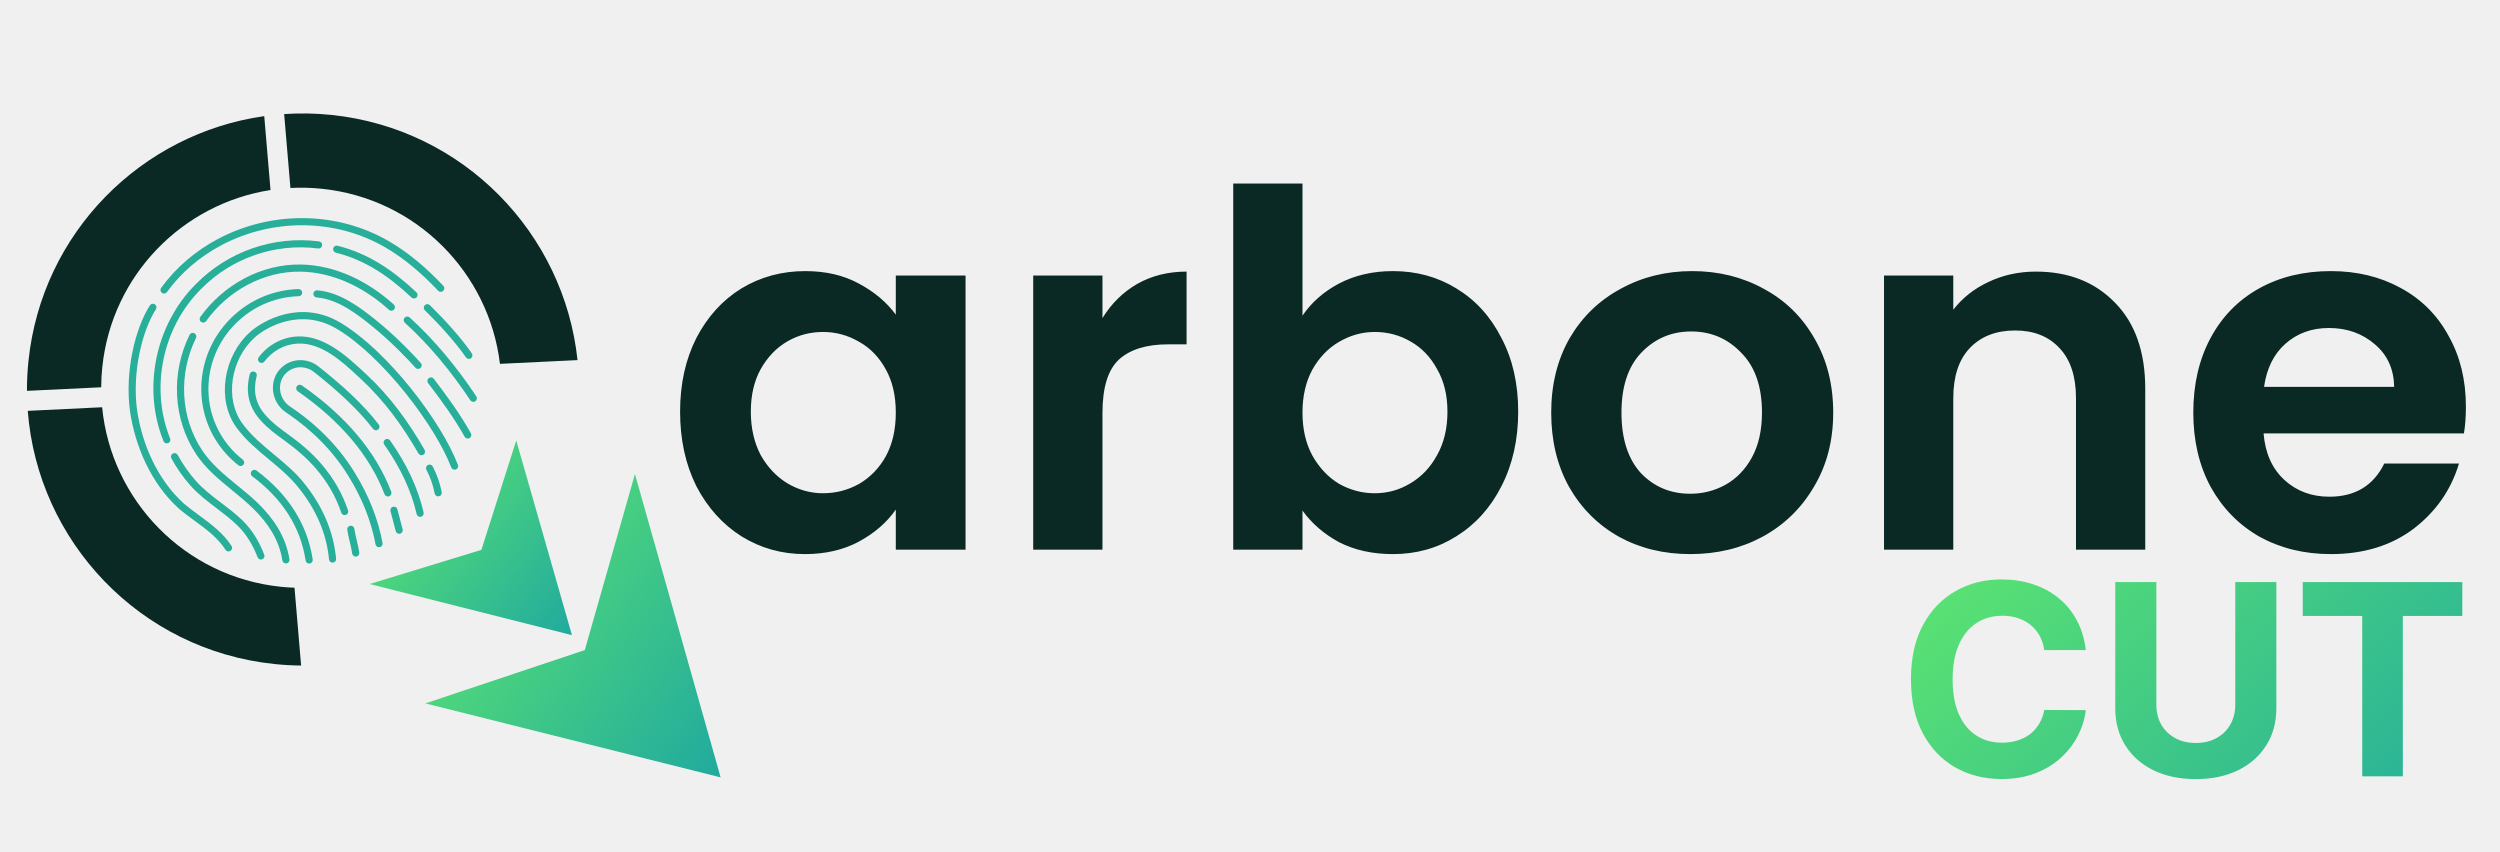
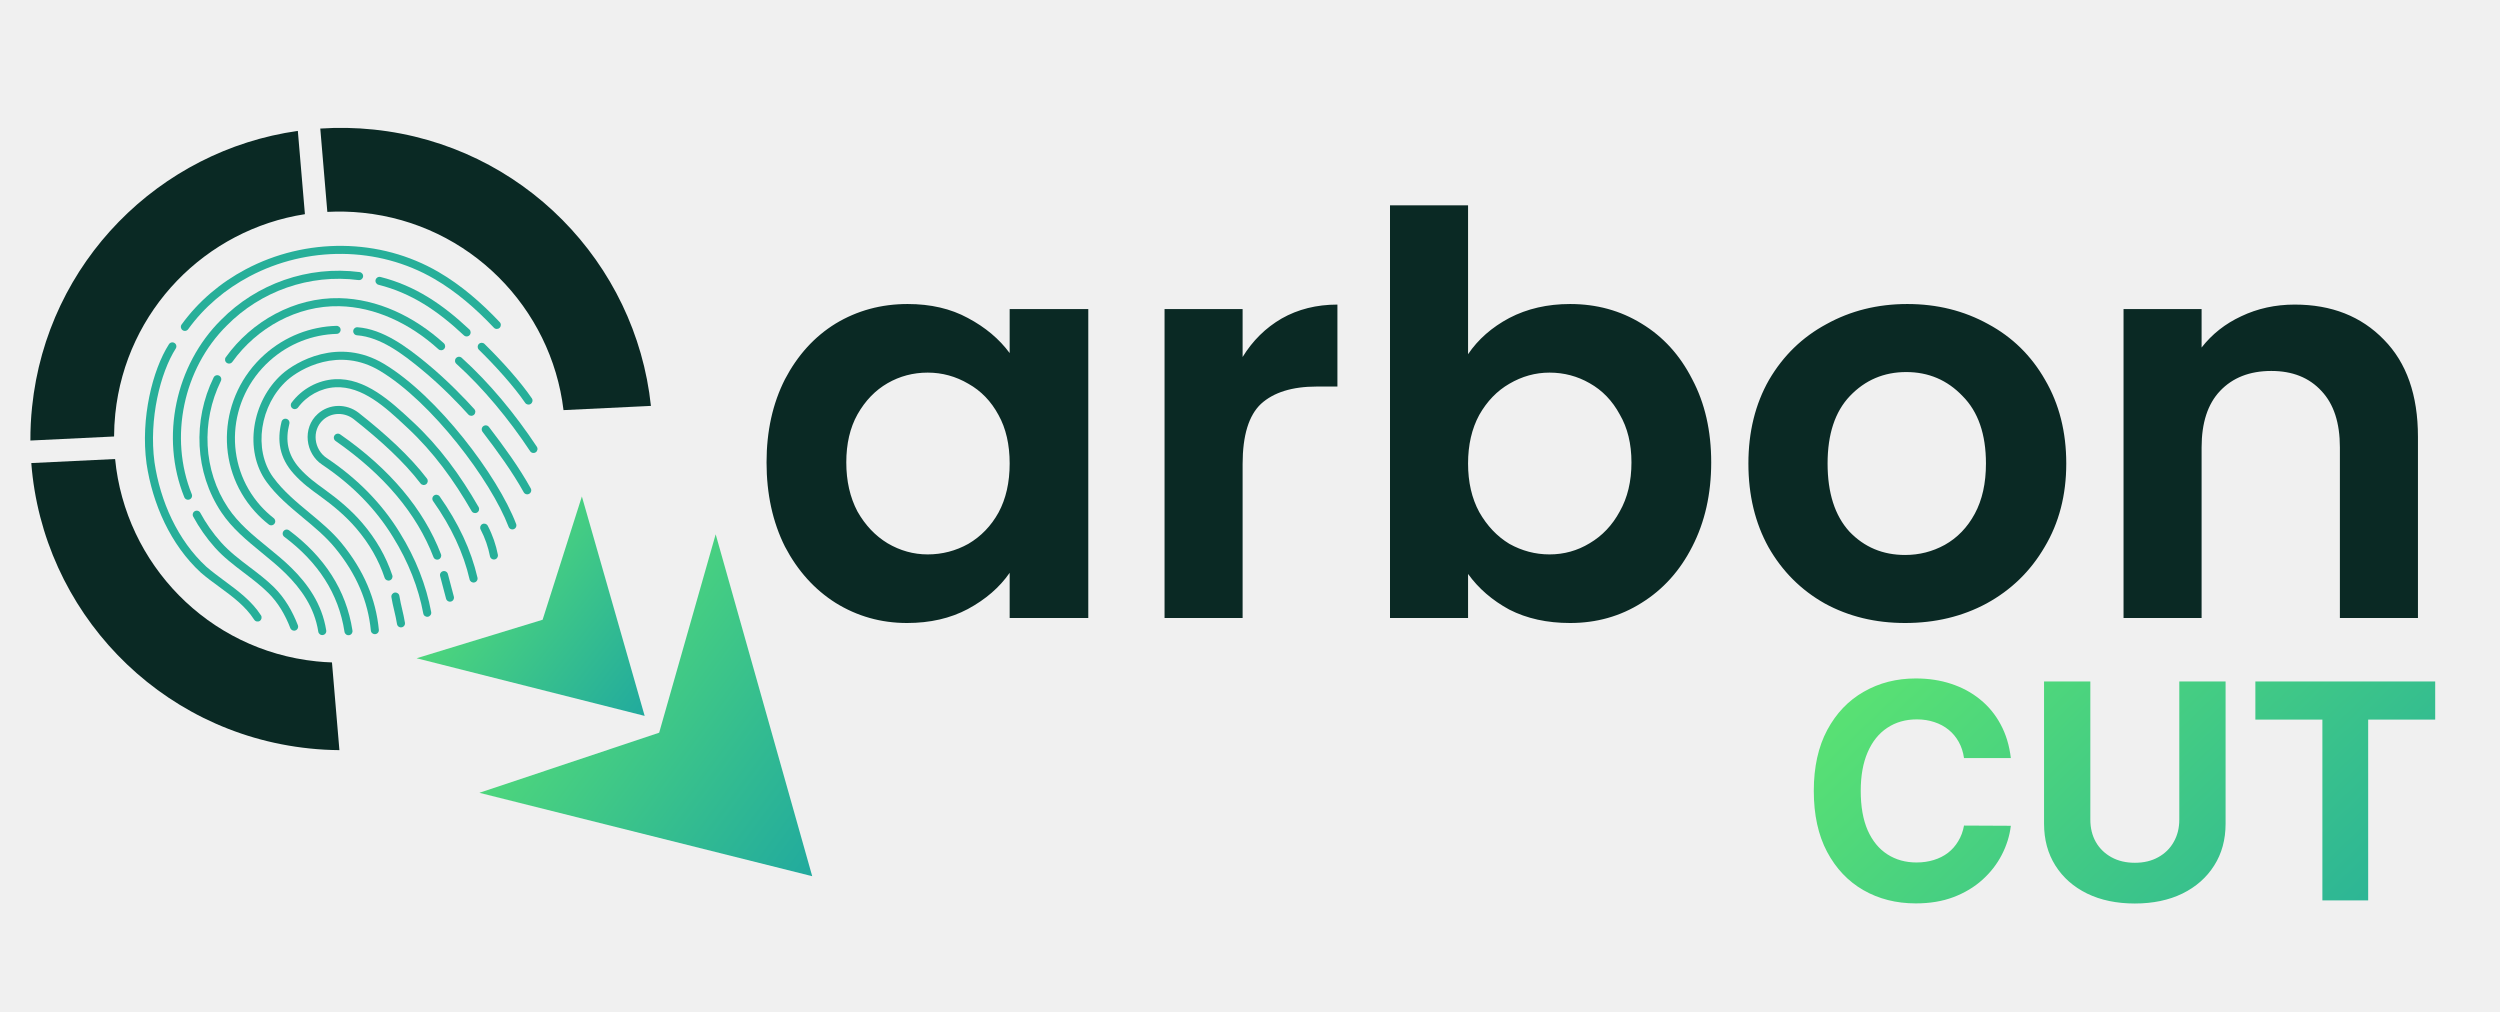
- <svg xmlns="http://www.w3.org/2000/svg" width="141" height="48" viewBox="0 0 141 48" fill="none">
-   <path d="M38.357 23.215C38.357 21.652 38.664 20.267 39.278 19.057C39.91 17.848 40.757 16.918 41.817 16.267C42.896 15.616 44.096 15.29 45.416 15.29C46.57 15.29 47.574 15.523 48.43 15.988C49.304 16.453 50.002 17.039 50.523 17.746V15.541H54.457V31H50.523V28.74C50.021 29.465 49.323 30.07 48.43 30.553C47.556 31.019 46.542 31.251 45.389 31.251C44.087 31.251 42.896 30.916 41.817 30.247C40.757 29.577 39.91 28.637 39.278 27.428C38.664 26.201 38.357 24.796 38.357 23.215ZM50.523 23.271C50.523 22.322 50.337 21.513 49.965 20.843C49.593 20.155 49.09 19.634 48.458 19.28C47.825 18.909 47.147 18.723 46.421 18.723C45.696 18.723 45.026 18.899 44.412 19.253C43.798 19.606 43.296 20.127 42.905 20.815C42.533 21.485 42.347 22.285 42.347 23.215C42.347 24.145 42.533 24.964 42.905 25.67C43.296 26.359 43.798 26.889 44.412 27.261C45.044 27.633 45.714 27.819 46.421 27.819C47.147 27.819 47.825 27.642 48.458 27.289C49.09 26.917 49.593 26.396 49.965 25.726C50.337 25.038 50.523 24.22 50.523 23.271ZM62.179 17.941C62.681 17.123 63.333 16.481 64.132 16.016C64.951 15.551 65.881 15.318 66.923 15.318V19.42H65.89C64.662 19.42 63.732 19.708 63.1 20.285C62.486 20.862 62.179 21.866 62.179 23.299V31H58.273V15.541H62.179V17.941ZM73.46 17.802C73.963 17.058 74.651 16.453 75.525 15.988C76.418 15.523 77.432 15.29 78.567 15.29C79.888 15.29 81.078 15.616 82.138 16.267C83.217 16.918 84.064 17.848 84.678 19.057C85.31 20.248 85.626 21.634 85.626 23.215C85.626 24.796 85.31 26.201 84.678 27.428C84.064 28.637 83.217 29.577 82.138 30.247C81.078 30.916 79.888 31.251 78.567 31.251C77.413 31.251 76.4 31.028 75.525 30.581C74.67 30.116 73.981 29.521 73.46 28.796V31H69.554V10.351H73.46V17.802ZM81.636 23.215C81.636 22.285 81.441 21.485 81.05 20.815C80.678 20.127 80.176 19.606 79.543 19.253C78.93 18.899 78.26 18.723 77.534 18.723C76.827 18.723 76.158 18.909 75.525 19.28C74.911 19.634 74.409 20.155 74.019 20.843C73.646 21.531 73.46 22.341 73.46 23.271C73.46 24.201 73.646 25.01 74.019 25.698C74.409 26.387 74.911 26.917 75.525 27.289C76.158 27.642 76.827 27.819 77.534 27.819C78.26 27.819 78.93 27.633 79.543 27.261C80.176 26.889 80.678 26.359 81.05 25.67C81.441 24.982 81.636 24.164 81.636 23.215ZM95.329 31.251C93.841 31.251 92.502 30.926 91.311 30.274C90.121 29.605 89.181 28.665 88.493 27.456C87.823 26.247 87.488 24.852 87.488 23.271C87.488 21.689 87.833 20.294 88.521 19.085C89.228 17.876 90.186 16.946 91.395 16.295C92.604 15.625 93.953 15.29 95.441 15.29C96.929 15.29 98.278 15.625 99.487 16.295C100.696 16.946 101.645 17.876 102.333 19.085C103.04 20.294 103.393 21.689 103.393 23.271C103.393 24.852 103.031 26.247 102.305 27.456C101.598 28.665 100.631 29.605 99.403 30.274C98.194 30.926 96.836 31.251 95.329 31.251ZM95.329 27.847C96.036 27.847 96.697 27.68 97.311 27.345C97.943 26.991 98.445 26.47 98.817 25.782C99.189 25.094 99.375 24.257 99.375 23.271C99.375 21.801 98.985 20.676 98.203 19.894C97.441 19.095 96.501 18.695 95.385 18.695C94.269 18.695 93.33 19.095 92.567 19.894C91.823 20.676 91.451 21.801 91.451 23.271C91.451 24.74 91.814 25.875 92.539 26.675C93.283 27.456 94.213 27.847 95.329 27.847ZM114.825 15.318C116.667 15.318 118.155 15.904 119.29 17.076C120.425 18.23 120.992 19.848 120.992 21.931V31H117.086V22.462C117.086 21.234 116.779 20.294 116.165 19.643C115.551 18.974 114.714 18.639 113.653 18.639C112.574 18.639 111.719 18.974 111.086 19.643C110.472 20.294 110.165 21.234 110.165 22.462V31H106.259V15.541H110.165V17.467C110.686 16.797 111.347 16.276 112.147 15.904C112.965 15.514 113.858 15.318 114.825 15.318ZM139.077 22.936C139.077 23.494 139.04 23.996 138.966 24.443H127.665C127.758 25.559 128.148 26.433 128.837 27.066C129.525 27.698 130.371 28.014 131.376 28.014C132.827 28.014 133.859 27.391 134.473 26.145H138.686C138.24 27.633 137.384 28.861 136.119 29.828C134.854 30.777 133.301 31.251 131.459 31.251C129.971 31.251 128.632 30.926 127.441 30.274C126.269 29.605 125.349 28.665 124.679 27.456C124.028 26.247 123.702 24.852 123.702 23.271C123.702 21.671 124.028 20.267 124.679 19.057C125.33 17.848 126.242 16.918 127.413 16.267C128.585 15.616 129.934 15.29 131.459 15.29C132.929 15.29 134.241 15.607 135.394 16.239C136.566 16.872 137.468 17.774 138.101 18.946C138.752 20.099 139.077 21.429 139.077 22.936ZM135.031 21.82C135.013 20.815 134.65 20.015 133.943 19.42C133.236 18.806 132.371 18.499 131.348 18.499C130.381 18.499 129.562 18.797 128.892 19.392C128.241 19.969 127.841 20.778 127.693 21.82H135.031Z" fill="#0A2924" />
-   <path d="M117.64 36.665H115.296C115.254 36.362 115.166 36.093 115.034 35.857C114.902 35.618 114.733 35.415 114.526 35.247C114.319 35.08 114.08 34.951 113.809 34.862C113.542 34.773 113.251 34.728 112.937 34.728C112.37 34.728 111.876 34.869 111.455 35.151C111.034 35.429 110.708 35.836 110.476 36.371C110.244 36.902 110.128 37.548 110.128 38.308C110.128 39.089 110.244 39.745 110.476 40.276C110.711 40.808 111.039 41.209 111.46 41.48C111.881 41.752 112.368 41.887 112.921 41.887C113.231 41.887 113.518 41.846 113.782 41.764C114.05 41.682 114.287 41.562 114.494 41.406C114.701 41.245 114.872 41.051 115.008 40.822C115.147 40.594 115.243 40.334 115.296 40.041L117.64 40.052C117.579 40.555 117.428 41.04 117.185 41.507C116.946 41.971 116.623 42.386 116.217 42.754C115.814 43.118 115.332 43.407 114.772 43.62C114.216 43.831 113.586 43.936 112.883 43.936C111.906 43.936 111.032 43.715 110.262 43.273C109.495 42.83 108.889 42.19 108.443 41.352C108 40.514 107.779 39.499 107.779 38.308C107.779 37.113 108.004 36.096 108.453 35.258C108.903 34.42 109.513 33.781 110.283 33.343C111.054 32.9 111.92 32.679 112.883 32.679C113.518 32.679 114.107 32.768 114.649 32.947C115.195 33.125 115.678 33.385 116.099 33.728C116.52 34.067 116.862 34.482 117.126 34.974C117.394 35.467 117.565 36.03 117.64 36.665ZM126.069 32.829H128.386V39.945C128.386 40.744 128.195 41.443 127.814 42.042C127.436 42.641 126.906 43.109 126.225 43.444C125.543 43.776 124.75 43.941 123.844 43.941C122.934 43.941 122.139 43.776 121.457 43.444C120.776 43.109 120.246 42.641 119.868 42.042C119.49 41.443 119.301 40.744 119.301 39.945V32.829H121.618V39.747C121.618 40.164 121.709 40.535 121.891 40.86C122.076 41.184 122.337 41.439 122.672 41.625C123.007 41.81 123.398 41.903 123.844 41.903C124.293 41.903 124.684 41.81 125.015 41.625C125.351 41.439 125.609 41.184 125.791 40.86C125.977 40.535 126.069 40.164 126.069 39.747V32.829ZM129.875 34.739V32.829H138.874V34.739H135.519V43.786H133.23V34.739H129.875Z" fill="url(#paint0_linear_153_900)" />
-   <path d="M18.695 6.482C17.793 6.389 16.901 6.374 16.026 6.434L16.38 10.602C16.962 10.571 17.555 10.585 18.155 10.647C23.5 11.201 27.585 15.401 28.197 20.521L32.572 20.31C31.814 13.153 26.14 7.254 18.695 6.482ZM15.257 10.718L14.903 6.55C7.986 7.526 2.357 13.102 1.605 20.363C1.546 20.928 1.519 21.489 1.521 22.044L5.708 21.842C5.709 21.466 5.729 21.088 5.769 20.707C6.309 15.497 10.313 11.484 15.257 10.718ZM15.829 33.093C10.397 32.531 6.266 28.202 5.76 22.969L1.566 23.172C2.128 30.532 7.883 36.665 15.485 37.452C15.988 37.505 16.488 37.532 16.983 37.536L16.61 33.147C16.351 33.139 16.091 33.12 15.829 33.093Z" fill="#0A2924" />
-   <path d="M29.116 24.842L32.258 35.823L20.845 32.939L27.151 31.011L29.116 24.842Z" fill="url(#paint1_linear_153_900)" />
-   <path d="M35.811 26.735L40.643 43.844L23.988 39.671L32.983 36.663L35.811 26.735Z" fill="url(#paint2_linear_153_900)" />
-   <mask id="mask0_153_900" style="mask-type:alpha" maskUnits="userSpaceOnUse" x="5" y="8" width="26" height="26">
-     <circle cx="17.887" cy="21.206" r="12.413" transform="rotate(5.91651 17.8875 21.2056)" fill="white" />
+ <svg xmlns="http://www.w3.org/2000/svg" width="89" height="36" viewBox="0 0 89 36" fill="none">
+   <path d="M27.289 16.461C27.289 15.35 27.507 14.364 27.944 13.503C28.394 12.643 28.996 11.981 29.75 11.518C30.518 11.055 31.372 10.823 32.311 10.823C33.132 10.823 33.847 10.989 34.455 11.32C35.078 11.651 35.574 12.067 35.944 12.57V11.002H38.743V22H35.944V20.392C35.587 20.908 35.091 21.338 34.455 21.682C33.833 22.013 33.112 22.179 32.292 22.179C31.365 22.179 30.518 21.94 29.75 21.464C28.996 20.988 28.394 20.319 27.944 19.459C27.507 18.585 27.289 17.586 27.289 16.461ZM35.944 16.501C35.944 15.826 35.812 15.25 35.547 14.774C35.283 14.284 34.925 13.914 34.475 13.662C34.025 13.398 33.542 13.265 33.026 13.265C32.51 13.265 32.033 13.391 31.597 13.642C31.16 13.894 30.803 14.264 30.525 14.754C30.26 15.23 30.128 15.8 30.128 16.461C30.128 17.123 30.26 17.705 30.525 18.208C30.803 18.698 31.16 19.075 31.597 19.34C32.047 19.605 32.523 19.737 33.026 19.737C33.542 19.737 34.025 19.611 34.475 19.36C34.925 19.095 35.283 18.724 35.547 18.248C35.812 17.758 35.944 17.176 35.944 16.501ZM44.237 12.709C44.594 12.127 45.058 11.67 45.627 11.339C46.209 11.009 46.871 10.843 47.612 10.843V13.761H46.877C46.004 13.761 45.342 13.967 44.892 14.377C44.456 14.787 44.237 15.502 44.237 16.521V22H41.458V11.002H44.237V12.709ZM52.263 12.61C52.62 12.081 53.11 11.651 53.732 11.32C54.367 10.989 55.089 10.823 55.896 10.823C56.836 10.823 57.683 11.055 58.437 11.518C59.205 11.981 59.807 12.643 60.244 13.503C60.694 14.35 60.919 15.336 60.919 16.461C60.919 17.586 60.694 18.585 60.244 19.459C59.807 20.319 59.205 20.988 58.437 21.464C57.683 21.94 56.836 22.179 55.896 22.179C55.075 22.179 54.354 22.02 53.732 21.702C53.123 21.371 52.634 20.948 52.263 20.432V22H49.484V7.31H52.263V12.61ZM58.08 16.461C58.08 15.8 57.941 15.23 57.663 14.754C57.398 14.264 57.041 13.894 56.591 13.642C56.154 13.391 55.678 13.265 55.162 13.265C54.659 13.265 54.182 13.398 53.732 13.662C53.295 13.914 52.938 14.284 52.66 14.774C52.395 15.264 52.263 15.839 52.263 16.501C52.263 17.163 52.395 17.738 52.66 18.228C52.938 18.718 53.295 19.095 53.732 19.36C54.182 19.611 54.659 19.737 55.162 19.737C55.678 19.737 56.154 19.605 56.591 19.34C57.041 19.075 57.398 18.698 57.663 18.208C57.941 17.719 58.08 17.136 58.08 16.461ZM67.822 22.179C66.763 22.179 65.81 21.947 64.963 21.484C64.116 21.007 63.448 20.339 62.958 19.479C62.482 18.619 62.243 17.626 62.243 16.501C62.243 15.376 62.488 14.383 62.978 13.523C63.481 12.663 64.162 12.001 65.023 11.538C65.883 11.062 66.842 10.823 67.901 10.823C68.96 10.823 69.919 11.062 70.78 11.538C71.64 12.001 72.315 12.663 72.805 13.523C73.308 14.383 73.559 15.376 73.559 16.501C73.559 17.626 73.301 18.619 72.785 19.479C72.282 20.339 71.594 21.007 70.72 21.484C69.86 21.947 68.894 22.179 67.822 22.179ZM67.822 19.757C68.325 19.757 68.794 19.638 69.231 19.399C69.681 19.148 70.039 18.777 70.303 18.288C70.568 17.798 70.7 17.203 70.7 16.501C70.7 15.456 70.422 14.655 69.867 14.099C69.324 13.53 68.656 13.245 67.862 13.245C67.067 13.245 66.399 13.53 65.856 14.099C65.327 14.655 65.062 15.456 65.062 16.501C65.062 17.547 65.32 18.354 65.837 18.923C66.366 19.479 67.028 19.757 67.822 19.757ZM81.692 10.843C83.002 10.843 84.061 11.26 84.868 12.094C85.676 12.915 86.079 14.066 86.079 15.548V22H83.3V15.925C83.3 15.052 83.082 14.383 82.645 13.92C82.208 13.444 81.613 13.206 80.858 13.206C80.091 13.206 79.482 13.444 79.032 13.92C78.595 14.383 78.377 15.052 78.377 15.925V22H75.598V11.002H78.377V12.372C78.748 11.895 79.217 11.525 79.786 11.26C80.369 10.982 81.004 10.843 81.692 10.843Z" fill="#0A2924" />
+   <path d="M71.586 26.988H69.919C69.888 26.773 69.826 26.581 69.732 26.414C69.638 26.244 69.518 26.099 69.371 25.98C69.224 25.86 69.054 25.769 68.861 25.706C68.67 25.642 68.464 25.61 68.24 25.61C67.837 25.61 67.485 25.711 67.186 25.911C66.886 26.109 66.654 26.398 66.489 26.779C66.324 27.157 66.242 27.617 66.242 28.157C66.242 28.713 66.324 29.18 66.489 29.558C66.657 29.936 66.89 30.221 67.19 30.414C67.489 30.607 67.835 30.704 68.229 30.704C68.45 30.704 68.654 30.674 68.842 30.616C69.032 30.558 69.201 30.473 69.348 30.361C69.495 30.247 69.617 30.108 69.713 29.946C69.812 29.784 69.881 29.599 69.919 29.39L71.586 29.398C71.543 29.756 71.435 30.101 71.263 30.433C71.093 30.763 70.863 31.059 70.574 31.32C70.287 31.579 69.944 31.785 69.546 31.937C69.15 32.087 68.702 32.161 68.202 32.161C67.507 32.161 66.885 32.004 66.337 31.689C65.791 31.375 65.36 30.919 65.043 30.323C64.728 29.727 64.571 29.005 64.571 28.157C64.571 27.307 64.731 26.584 65.05 25.987C65.37 25.391 65.804 24.937 66.352 24.625C66.9 24.31 67.517 24.153 68.202 24.153C68.654 24.153 69.073 24.216 69.458 24.343C69.847 24.47 70.191 24.655 70.49 24.899C70.789 25.14 71.033 25.435 71.221 25.786C71.411 26.136 71.533 26.537 71.586 26.988ZM77.583 24.259H79.231V29.322C79.231 29.89 79.096 30.388 78.824 30.814C78.555 31.24 78.178 31.573 77.694 31.811C77.209 32.047 76.644 32.165 76 32.165C75.353 32.165 74.787 32.047 74.302 31.811C73.817 31.573 73.441 31.24 73.172 30.814C72.903 30.388 72.768 29.89 72.768 29.322V24.259H74.416V29.181C74.416 29.478 74.481 29.742 74.61 29.973C74.742 30.204 74.928 30.385 75.166 30.517C75.405 30.649 75.683 30.715 76 30.715C76.32 30.715 76.597 30.649 76.833 30.517C77.072 30.385 77.256 30.204 77.385 29.973C77.517 29.742 77.583 29.478 77.583 29.181V24.259ZM80.291 25.618V24.259H86.693V25.618H84.307V32.055H82.677V25.618H80.291Z" fill="url(#paint0_linear_310_484)" />
+   <path d="M13.3 4.612C12.659 4.545 12.024 4.535 11.402 4.577L11.653 7.543C12.068 7.521 12.49 7.531 12.916 7.575C16.719 7.969 19.626 10.957 20.061 14.6L23.173 14.45C22.634 9.358 18.597 5.161 13.3 4.612ZM10.855 7.625L10.603 4.66C5.682 5.354 1.677 9.321 1.142 14.487C1.1 14.889 1.08 15.288 1.082 15.683L4.061 15.539C4.062 15.272 4.076 15.003 4.104 14.732C4.488 11.025 7.337 8.17 10.855 7.625ZM11.261 23.544C7.397 23.144 4.458 20.064 4.098 16.341L1.114 16.485C1.514 21.722 5.609 26.085 11.017 26.645C11.374 26.683 11.73 26.702 12.083 26.705L11.818 23.582C11.633 23.576 11.448 23.564 11.261 23.544Z" fill="#0A2924" />
+   <path d="M20.715 17.674L22.95 25.486L14.83 23.434L19.317 22.063L20.715 17.674Z" fill="url(#paint1_linear_310_484)" />
+   <path d="M25.478 19.021L28.915 31.193L17.066 28.224L23.466 26.084L25.478 19.021Z" fill="url(#paint2_linear_310_484)" />
+   <mask id="mask0_310_484" style="mask-type:alpha" maskUnits="userSpaceOnUse" x="3" y="6" width="19" height="18">
+     <circle cx="12.726" cy="15.087" r="8.831" transform="rotate(5.91651 12.726 15.0869)" fill="white" />
  </mask>
-   <g mask="url(#mask0_153_900)">
-     <path d="M12.29 13.478C11.039 14.142 9.931 15.072 9.087 16.239C9.022 16.329 9.043 16.455 9.133 16.52C9.223 16.585 9.349 16.565 9.414 16.475C10.222 15.358 11.286 14.465 12.489 13.828C15.367 12.306 18.909 12.314 21.727 13.951C22.817 14.584 23.794 15.424 24.713 16.398C24.789 16.478 24.917 16.482 24.998 16.406C25.079 16.329 25.082 16.202 25.006 16.121C24.074 15.134 23.074 14.271 21.951 13.615C19.007 11.895 15.3 11.881 12.29 13.478Z" fill="#27AF99" />
-     <path d="M8.794 17.441C8.853 17.348 8.826 17.223 8.732 17.163C8.639 17.103 8.514 17.13 8.454 17.224C7.631 18.51 7.029 20.937 7.331 23.186C7.331 23.187 7.331 23.188 7.331 23.189C7.628 25.199 8.526 27.252 10.053 28.656C10.055 28.657 10.056 28.659 10.057 28.66C10.345 28.909 10.655 29.136 10.966 29.363C11.62 29.842 12.276 30.321 12.72 31.009C12.78 31.103 12.905 31.13 12.998 31.07C13.092 31.009 13.119 30.885 13.058 30.791C12.595 30.072 11.918 29.572 11.242 29.073C10.929 28.842 10.616 28.61 10.324 28.358C8.882 27.03 8.016 25.072 7.73 23.132C7.441 20.968 8.027 18.639 8.794 17.441Z" fill="#27AF99" />
-     <path d="M11.06 16.009C12.838 14.203 15.409 13.28 17.994 13.615C18.104 13.629 18.182 13.73 18.168 13.841C18.154 13.951 18.052 14.029 17.942 14.014C15.484 13.696 13.037 14.574 11.347 16.292C11.346 16.293 11.345 16.293 11.345 16.294C9.181 18.438 8.442 21.878 9.596 24.729C9.638 24.832 9.588 24.95 9.485 24.992C9.382 25.033 9.264 24.984 9.222 24.881C8.006 21.876 8.783 18.265 11.06 16.009Z" fill="#27AF99" />
-     <path d="M19.039 13.859C18.931 13.832 18.822 13.897 18.794 14.005C18.767 14.113 18.832 14.222 18.94 14.25C20.578 14.663 21.887 15.537 23.212 16.78C23.293 16.857 23.421 16.852 23.497 16.771C23.573 16.69 23.569 16.563 23.488 16.486C22.134 15.216 20.766 14.295 19.039 13.859Z" fill="#27AF99" />
-     <path d="M23.959 17.213C24.037 17.133 24.165 17.132 24.244 17.21C25.113 18.063 26.032 19.084 26.611 19.93C26.674 20.021 26.651 20.147 26.559 20.21C26.467 20.273 26.342 20.249 26.279 20.157C25.721 19.343 24.822 18.342 23.962 17.498C23.883 17.42 23.881 17.292 23.959 17.213Z" fill="#27AF99" />
-     <path d="M10.022 25.658C9.969 25.561 9.847 25.524 9.749 25.577C9.651 25.63 9.615 25.752 9.667 25.85C9.967 26.404 10.331 26.923 10.749 27.394C11.181 27.878 11.694 28.269 12.208 28.659C12.628 28.979 13.049 29.298 13.425 29.669C13.918 30.157 14.274 30.771 14.528 31.43C14.568 31.534 14.685 31.586 14.788 31.546C14.892 31.506 14.944 31.389 14.904 31.285C14.635 30.588 14.252 29.921 13.708 29.383C13.335 29.014 12.916 28.697 12.498 28.38C11.988 27.993 11.478 27.606 11.05 27.126C10.652 26.679 10.307 26.185 10.022 25.658Z" fill="#27AF99" />
-     <path d="M10.96 18.795C11.06 18.844 11.101 18.965 11.052 19.065C10.06 21.085 10.159 23.541 11.413 25.415C11.937 26.197 12.662 26.788 13.387 27.378C13.795 27.71 14.203 28.043 14.575 28.409C15.382 29.204 16.116 30.214 16.325 31.546C16.342 31.656 16.267 31.759 16.157 31.776C16.047 31.793 15.944 31.718 15.926 31.608C15.737 30.395 15.067 29.459 14.292 28.696C13.915 28.324 13.503 27.987 13.091 27.65C12.353 27.046 11.616 26.442 11.078 25.639C9.739 23.638 9.639 21.028 10.69 18.887C10.739 18.787 10.86 18.746 10.96 18.795Z" fill="#27AF99" />
-     <path d="M16.986 14.919C14.729 14.873 12.593 16.07 11.297 17.875C11.233 17.965 11.253 18.091 11.344 18.156C11.434 18.221 11.56 18.2 11.625 18.11C12.852 16.4 14.868 15.279 16.978 15.322C18.757 15.359 20.501 16.171 21.938 17.474C22.021 17.549 22.148 17.543 22.223 17.46C22.298 17.378 22.291 17.251 22.209 17.176C20.716 15.822 18.883 14.958 16.986 14.919Z" fill="#27AF99" />
-     <path d="M22.819 17.918C22.894 17.835 23.021 17.829 23.104 17.904C24.491 19.161 25.775 20.712 26.862 22.353C26.923 22.446 26.898 22.571 26.805 22.632C26.712 22.694 26.587 22.668 26.526 22.576C25.454 20.958 24.192 19.433 22.833 18.202C22.751 18.127 22.744 18 22.819 17.918Z" fill="#27AF99" />
-     <path d="M13.226 17.753C10.931 19.817 10.712 23.326 12.748 25.59C12.965 25.832 13.2 26.05 13.448 26.243C13.536 26.312 13.662 26.296 13.731 26.209C13.799 26.121 13.783 25.994 13.696 25.926C13.466 25.747 13.249 25.545 13.047 25.321C11.164 23.226 11.361 19.972 13.496 18.053C14.461 17.185 15.655 16.741 16.848 16.707C16.959 16.704 17.047 16.611 17.044 16.5C17.04 16.389 16.948 16.301 16.836 16.304C15.551 16.34 14.264 16.82 13.226 17.753Z" fill="#27AF99" />
-     <path d="M17.674 16.561C17.683 16.45 17.779 16.367 17.89 16.375C19.171 16.47 20.357 17.363 21.315 18.147C22.393 19.03 23.316 20.007 23.732 20.471C23.807 20.553 23.8 20.681 23.717 20.755C23.634 20.829 23.507 20.823 23.433 20.74C23.023 20.284 22.116 19.323 21.059 18.459C20.171 17.731 19.053 16.865 17.86 16.777C17.749 16.769 17.666 16.672 17.674 16.561Z" fill="#27AF99" />
-     <path d="M24.466 21.363C24.398 21.274 24.272 21.258 24.183 21.325C24.095 21.393 24.078 21.519 24.146 21.608C24.902 22.596 25.634 23.605 26.205 24.632C26.259 24.729 26.381 24.764 26.479 24.71C26.576 24.656 26.611 24.533 26.557 24.436C25.971 23.382 25.224 22.355 24.466 21.363Z" fill="#27AF99" />
-     <path d="M14.185 26.578C14.252 26.489 14.378 26.471 14.467 26.538C16.23 27.862 17.325 29.52 17.637 31.554C17.653 31.664 17.578 31.767 17.468 31.784C17.358 31.801 17.255 31.725 17.238 31.615C16.945 29.701 15.918 28.131 14.225 26.86C14.136 26.793 14.118 26.667 14.185 26.578Z" fill="#27AF99" />
-     <path d="M14.103 18.728C12.613 20.068 12.188 22.536 13.342 24.12C13.847 24.813 14.501 25.356 15.155 25.899C15.726 26.373 16.298 26.847 16.77 27.422C17.853 28.738 18.421 30.116 18.556 31.551C18.567 31.661 18.665 31.743 18.776 31.732C18.886 31.722 18.968 31.623 18.957 31.513C18.813 29.992 18.21 28.538 17.082 27.166C16.611 26.594 16.041 26.121 15.471 25.649C14.82 25.11 14.169 24.57 13.667 23.882C12.653 22.491 13.011 20.251 14.372 19.027C15.007 18.457 16.959 17.324 19.012 18.556C20.299 19.328 21.686 20.692 22.868 22.166C24.049 23.64 25.008 25.203 25.45 26.361C25.489 26.465 25.606 26.517 25.71 26.478C25.814 26.438 25.866 26.322 25.826 26.218C25.364 25.006 24.378 23.406 23.182 21.914C21.986 20.422 20.564 19.018 19.22 18.211C16.941 16.843 14.791 18.109 14.103 18.728Z" fill="#27AF99" />
-     <path d="M19.754 29.651C19.864 29.634 19.967 29.709 19.984 29.819C20.019 30.045 20.071 30.268 20.123 30.49C20.176 30.713 20.228 30.935 20.263 31.161C20.28 31.271 20.205 31.374 20.095 31.391C19.985 31.408 19.882 31.333 19.865 31.223C19.83 30.997 19.778 30.775 19.725 30.552C19.673 30.33 19.621 30.107 19.586 29.881C19.569 29.771 19.644 29.668 19.754 29.651Z" fill="#27AF99" />
-     <path d="M14.478 21.203C14.506 21.095 14.44 20.985 14.332 20.958C14.225 20.93 14.115 20.995 14.088 21.103C13.851 22.033 13.978 22.906 14.696 23.706C15.124 24.182 15.558 24.495 16.004 24.816C16.67 25.297 17.293 25.814 17.829 26.442C18.479 27.203 18.945 28.015 19.248 28.915C19.284 29.021 19.398 29.078 19.503 29.042C19.609 29.006 19.666 28.892 19.63 28.787C19.31 27.835 18.817 26.979 18.135 26.18C17.579 25.528 16.932 24.989 16.239 24.489C15.793 24.167 15.393 23.878 14.996 23.436C14.38 22.751 14.27 22.022 14.478 21.203Z" fill="#27AF99" />
-     <path d="M14.59 20.151C15.097 19.465 15.907 19.02 16.758 18.976C18.278 18.897 19.562 20.09 20.602 21.057L20.655 21.106C21.997 22.352 23.041 23.796 23.948 25.372C24.003 25.469 23.97 25.592 23.874 25.647C23.777 25.703 23.654 25.67 23.599 25.573C22.705 24.02 21.685 22.612 20.381 21.401C20.338 21.361 20.294 21.321 20.25 21.279L20.249 21.279C19.311 20.404 18.135 19.308 16.779 19.378C16.052 19.416 15.351 19.799 14.914 20.39C14.847 20.48 14.721 20.498 14.632 20.432C14.542 20.366 14.523 20.24 14.59 20.151Z" fill="#27AF99" />
-     <path d="M24.406 26.308C24.355 26.21 24.233 26.172 24.134 26.223C24.036 26.275 23.998 26.397 24.049 26.495C24.279 26.933 24.428 27.379 24.517 27.834C24.538 27.943 24.644 28.014 24.753 27.993C24.862 27.972 24.933 27.866 24.912 27.757C24.816 27.267 24.655 26.782 24.406 26.308Z" fill="#27AF99" />
-     <path d="M21.719 24.793C21.81 24.729 21.936 24.75 22 24.841C22.933 26.164 23.573 27.518 23.892 28.903C23.916 29.012 23.849 29.12 23.74 29.145C23.632 29.17 23.524 29.102 23.499 28.994C23.194 27.668 22.579 26.361 21.671 25.073C21.607 24.983 21.628 24.857 21.719 24.793Z" fill="#27AF99" />
-     <path d="M17.938 20.649C17.335 20.188 16.477 20.191 15.899 20.711C15.116 21.415 15.276 22.698 16.13 23.259C17.623 24.26 18.8 25.461 19.66 26.864L19.66 26.865C20.439 28.118 20.943 29.422 21.18 30.699C21.2 30.808 21.305 30.881 21.415 30.86C21.524 30.84 21.596 30.735 21.576 30.626C21.33 29.297 20.806 27.946 20.003 26.653C19.11 25.196 17.89 23.954 16.354 22.923L16.352 22.922C15.713 22.503 15.579 21.541 16.169 21.011C16.594 20.628 17.234 20.618 17.692 20.968C19.047 22.037 20.215 23.108 21.043 24.191C21.11 24.279 21.236 24.296 21.325 24.228C21.413 24.161 21.43 24.034 21.363 23.946C20.505 22.824 19.307 21.728 17.94 20.651C17.94 20.65 17.939 20.65 17.938 20.649Z" fill="#27AF99" />
-     <path d="M22.166 28.581C22.274 28.553 22.384 28.617 22.412 28.725L22.71 29.854C22.738 29.962 22.674 30.072 22.566 30.1C22.459 30.129 22.349 30.064 22.32 29.957L22.023 28.827C21.994 28.72 22.059 28.61 22.166 28.581Z" fill="#27AF99" />
-     <path d="M17.021 21.735C16.93 21.671 16.804 21.694 16.741 21.785C16.677 21.877 16.7 22.002 16.791 22.066C19.23 23.762 20.858 25.713 21.689 27.875C21.729 27.979 21.845 28.031 21.949 27.991C22.053 27.951 22.105 27.834 22.065 27.73C21.199 25.476 19.509 23.466 17.021 21.735Z" fill="#27AF99" />
+   <g mask="url(#mask0_310_484)">
+     <path d="M8.744 9.589C7.854 10.061 7.066 10.723 6.465 11.553C6.419 11.617 6.434 11.707 6.498 11.753C6.562 11.8 6.651 11.785 6.698 11.721C7.272 10.926 8.03 10.291 8.886 9.838C10.933 8.755 13.453 8.761 15.458 9.926C16.234 10.376 16.928 10.974 17.582 11.666C17.637 11.724 17.727 11.726 17.785 11.672C17.842 11.617 17.845 11.527 17.791 11.469C17.128 10.767 16.416 10.153 15.617 9.686C13.523 8.463 10.885 8.453 8.744 9.589Z" fill="#27AF99" />
+     <path d="M6.256 12.409C6.299 12.342 6.28 12.253 6.213 12.211C6.146 12.168 6.058 12.187 6.015 12.254C5.429 13.169 5.001 14.896 5.216 16.496C5.216 16.497 5.216 16.497 5.216 16.498C5.427 17.928 6.066 19.389 7.152 20.387C7.153 20.389 7.154 20.389 7.156 20.39C7.36 20.567 7.581 20.729 7.802 20.89C8.267 21.231 8.734 21.572 9.05 22.062C9.092 22.128 9.181 22.147 9.248 22.105C9.314 22.062 9.333 21.973 9.291 21.907C8.961 21.395 8.479 21.039 7.998 20.684C7.775 20.519 7.553 20.355 7.345 20.175C6.319 19.231 5.704 17.837 5.5 16.457C5.294 14.918 5.711 13.261 6.256 12.409Z" fill="#27AF99" />
+     <path d="M7.869 11.389C9.134 10.104 10.963 9.448 12.802 9.686C12.88 9.697 12.936 9.768 12.926 9.847C12.916 9.925 12.844 9.981 12.765 9.971C11.016 9.744 9.276 10.369 8.073 11.591C8.072 11.591 8.072 11.592 8.072 11.592C6.532 13.117 6.006 15.565 6.827 17.594C6.857 17.667 6.821 17.751 6.748 17.78C6.675 17.81 6.591 17.775 6.561 17.701C5.696 15.564 6.249 12.995 7.869 11.389Z" fill="#27AF99" />
+     <path d="M13.545 9.86C13.469 9.841 13.391 9.887 13.371 9.964C13.352 10.041 13.399 10.119 13.475 10.138C14.64 10.432 15.572 11.054 16.514 11.938C16.572 11.993 16.663 11.99 16.717 11.932C16.771 11.874 16.768 11.784 16.71 11.729C15.747 10.825 14.774 10.17 13.545 9.86Z" fill="#27AF99" />
+     <path d="M17.046 12.246C17.102 12.19 17.192 12.189 17.249 12.244C17.867 12.851 18.521 13.578 18.933 14.179C18.978 14.244 18.961 14.333 18.896 14.378C18.83 14.423 18.741 14.406 18.696 14.341C18.299 13.761 17.66 13.049 17.048 12.449C16.991 12.393 16.991 12.303 17.046 12.246Z" fill="#27AF99" />
+     <path d="M7.13 18.255C7.093 18.185 7.006 18.159 6.936 18.197C6.866 18.234 6.84 18.321 6.878 18.391C7.091 18.785 7.35 19.155 7.648 19.489C7.955 19.834 8.32 20.112 8.686 20.39C8.985 20.617 9.284 20.844 9.551 21.108C9.902 21.455 10.155 21.892 10.336 22.361C10.365 22.435 10.448 22.472 10.521 22.443C10.595 22.415 10.632 22.332 10.604 22.258C10.412 21.762 10.14 21.287 9.753 20.904C9.487 20.642 9.189 20.416 8.892 20.191C8.529 19.916 8.166 19.64 7.862 19.299C7.579 18.981 7.333 18.63 7.13 18.255Z" fill="#27AF99" />
+     <path d="M7.798 13.372C7.869 13.407 7.898 13.492 7.863 13.564C7.157 15.001 7.228 16.748 8.12 18.081C8.493 18.638 9.008 19.058 9.524 19.478C9.814 19.715 10.105 19.951 10.37 20.212C10.944 20.777 11.466 21.496 11.614 22.444C11.627 22.522 11.573 22.595 11.495 22.607C11.417 22.619 11.343 22.566 11.331 22.488C11.196 21.624 10.719 20.959 10.168 20.416C9.9 20.151 9.607 19.912 9.314 19.672C8.789 19.242 8.264 18.812 7.882 18.241C6.929 16.817 6.858 14.96 7.606 13.437C7.641 13.366 7.727 13.337 7.798 13.372Z" fill="#27AF99" />
+     <path d="M12.085 10.614C10.479 10.582 8.96 11.433 8.038 12.717C7.992 12.781 8.006 12.871 8.071 12.917C8.135 12.963 8.224 12.948 8.271 12.884C9.144 11.668 10.578 10.87 12.079 10.901C13.345 10.927 14.585 11.505 15.608 12.432C15.667 12.485 15.758 12.481 15.811 12.422C15.864 12.364 15.859 12.273 15.801 12.22C14.739 11.257 13.434 10.642 12.085 10.614Z" fill="#27AF99" />
+     <path d="M16.235 12.748C16.288 12.689 16.379 12.684 16.437 12.738C17.425 13.632 18.338 14.736 19.111 15.903C19.155 15.969 19.137 16.058 19.071 16.102C19.005 16.146 18.916 16.128 18.872 16.061C18.11 14.911 17.211 13.826 16.245 12.95C16.186 12.897 16.182 12.806 16.235 12.748Z" fill="#27AF99" />
+     <path d="M9.41 12.63C7.777 14.099 7.621 16.595 9.07 18.206C9.224 18.378 9.391 18.533 9.568 18.671C9.63 18.72 9.72 18.709 9.769 18.646C9.818 18.584 9.806 18.494 9.744 18.445C9.581 18.317 9.426 18.174 9.283 18.015C7.943 16.524 8.083 14.209 9.602 12.844C10.288 12.227 11.138 11.91 11.987 11.886C12.066 11.884 12.128 11.818 12.126 11.739C12.124 11.66 12.058 11.598 11.979 11.6C11.064 11.626 10.149 11.967 9.41 12.63Z" fill="#27AF99" />
+     <path d="M12.575 11.782C12.58 11.704 12.649 11.644 12.728 11.65C13.639 11.718 14.483 12.353 15.165 12.911C15.932 13.539 16.588 14.234 16.885 14.564C16.938 14.623 16.933 14.713 16.874 14.766C16.815 14.819 16.724 14.814 16.671 14.755C16.38 14.431 15.735 13.748 14.983 13.133C14.351 12.615 13.555 11.999 12.707 11.936C12.628 11.93 12.569 11.861 12.575 11.782Z" fill="#27AF99" />
+     <path d="M17.406 15.199C17.358 15.136 17.268 15.124 17.205 15.172C17.142 15.22 17.131 15.31 17.179 15.373C17.716 16.076 18.238 16.794 18.644 17.524C18.682 17.593 18.769 17.619 18.838 17.58C18.908 17.542 18.933 17.454 18.894 17.385C18.478 16.635 17.946 15.904 17.406 15.199Z" fill="#27AF99" />
+     <path d="M10.092 18.909C10.139 18.846 10.229 18.833 10.293 18.881C11.547 19.822 12.326 21.002 12.548 22.449C12.56 22.527 12.506 22.601 12.428 22.613C12.35 22.625 12.276 22.571 12.264 22.493C12.056 21.131 11.325 20.014 10.12 19.11C10.057 19.062 10.044 18.972 10.092 18.909Z" fill="#27AF99" />
+     <path d="M10.034 13.324C8.973 14.277 8.671 16.033 9.492 17.16C9.852 17.653 10.317 18.039 10.782 18.426C11.189 18.763 11.595 19.1 11.931 19.509C12.701 20.446 13.105 21.426 13.202 22.447C13.209 22.526 13.279 22.583 13.358 22.576C13.437 22.569 13.495 22.499 13.487 22.42C13.385 21.338 12.956 20.304 12.153 19.327C11.818 18.92 11.412 18.584 11.007 18.248C10.544 17.864 10.081 17.481 9.724 16.991C9.003 16.001 9.257 14.408 10.225 13.537C10.677 13.131 12.066 12.325 13.526 13.202C14.442 13.751 15.429 14.721 16.269 15.77C17.11 16.819 17.792 17.931 18.106 18.755C18.135 18.829 18.217 18.866 18.291 18.838C18.365 18.809 18.402 18.727 18.374 18.653C18.046 17.791 17.344 16.652 16.493 15.591C15.642 14.53 14.63 13.53 13.674 12.956C12.053 11.983 10.523 12.884 10.034 13.324Z" fill="#27AF99" />
+     <path d="M14.054 21.095C14.132 21.083 14.206 21.137 14.218 21.215C14.243 21.376 14.28 21.534 14.317 21.692C14.354 21.851 14.391 22.009 14.416 22.17C14.429 22.248 14.375 22.321 14.297 22.333C14.219 22.346 14.145 22.292 14.133 22.214C14.108 22.053 14.071 21.895 14.034 21.736C13.997 21.578 13.959 21.42 13.934 21.259C13.922 21.181 13.976 21.108 14.054 21.095Z" fill="#27AF99" />
+     <path d="M10.301 15.085C10.32 15.008 10.274 14.93 10.197 14.91C10.12 14.891 10.042 14.937 10.023 15.014C9.855 15.676 9.945 16.297 10.456 16.866C10.76 17.204 11.069 17.427 11.386 17.655C11.86 17.998 12.303 18.365 12.685 18.812C13.147 19.354 13.479 19.931 13.694 20.572C13.72 20.647 13.801 20.687 13.876 20.662C13.951 20.637 13.991 20.555 13.966 20.48C13.738 19.803 13.388 19.194 12.903 18.626C12.507 18.162 12.046 17.779 11.554 17.423C11.236 17.193 10.952 16.988 10.669 16.674C10.231 16.186 10.152 15.668 10.301 15.085Z" fill="#27AF99" />
+     <path d="M10.38 14.336C10.741 13.848 11.317 13.532 11.923 13.5C13.004 13.444 13.917 14.293 14.658 14.981L14.695 15.016C15.65 15.903 16.393 16.929 17.038 18.051C17.077 18.12 17.054 18.207 16.985 18.247C16.916 18.286 16.829 18.263 16.789 18.194C16.154 17.089 15.428 16.088 14.5 15.226C14.47 15.198 14.439 15.169 14.407 15.139L14.407 15.139C13.739 14.516 12.902 13.737 11.938 13.787C11.42 13.814 10.922 14.086 10.61 14.507C10.563 14.57 10.473 14.584 10.41 14.537C10.346 14.489 10.333 14.4 10.38 14.336Z" fill="#27AF99" />
+     <path d="M17.364 18.717C17.327 18.647 17.241 18.62 17.171 18.657C17.101 18.693 17.073 18.78 17.11 18.85C17.273 19.161 17.379 19.479 17.443 19.802C17.458 19.88 17.533 19.931 17.611 19.916C17.688 19.901 17.739 19.825 17.724 19.747C17.656 19.399 17.541 19.055 17.364 18.717Z" fill="#27AF99" />
+     <path d="M15.452 17.639C15.517 17.593 15.606 17.609 15.652 17.673C16.316 18.614 16.771 19.578 16.998 20.563C17.016 20.64 16.968 20.718 16.89 20.735C16.813 20.753 16.736 20.705 16.718 20.628C16.501 19.684 16.064 18.755 15.418 17.839C15.372 17.774 15.388 17.684 15.452 17.639Z" fill="#27AF99" />
+     <path d="M12.762 14.691C12.333 14.363 11.723 14.365 11.312 14.735C10.755 15.236 10.868 16.149 11.476 16.547C12.538 17.26 13.375 18.114 13.987 19.112L13.988 19.113C14.542 20.005 14.9 20.933 15.069 21.841C15.083 21.919 15.158 21.97 15.236 21.956C15.313 21.941 15.365 21.867 15.35 21.789C15.175 20.843 14.803 19.882 14.231 18.962C13.596 17.926 12.728 17.042 11.635 16.309L11.634 16.308C11.179 16.01 11.084 15.325 11.503 14.948C11.806 14.676 12.261 14.669 12.587 14.918C13.551 15.678 14.383 16.44 14.971 17.21C15.019 17.273 15.109 17.285 15.172 17.237C15.235 17.189 15.247 17.099 15.199 17.036C14.589 16.238 13.736 15.459 12.764 14.692C12.763 14.692 12.763 14.691 12.762 14.691Z" fill="#27AF99" />
+     <path d="M15.77 20.334C15.847 20.314 15.925 20.36 15.945 20.436L16.157 21.24C16.177 21.316 16.132 21.395 16.055 21.415C15.979 21.435 15.9 21.389 15.88 21.313L15.668 20.509C15.648 20.433 15.694 20.354 15.77 20.334Z" fill="#27AF99" />
+     <path d="M12.11 15.463C12.045 15.418 11.956 15.434 11.91 15.499C11.865 15.564 11.881 15.653 11.946 15.699C13.681 16.906 14.84 18.294 15.431 19.832C15.459 19.906 15.542 19.942 15.616 19.914C15.69 19.886 15.727 19.803 15.698 19.729C15.082 18.125 13.88 16.695 12.11 15.463Z" fill="#27AF99" />
  </g>
  <defs>
-     <linearGradient id="paint0_linear_153_900" x1="107.019" y1="30.672" x2="131.435" y2="56.047" gradientUnits="userSpaceOnUse">
+     <linearGradient id="paint0_linear_310_484" x1="64.03" y1="22.694" x2="81.658" y2="41.143" gradientUnits="userSpaceOnUse">
      <stop stop-color="#60E86E" />
      <stop offset="1" stop-color="#21AA9E" />
    </linearGradient>
-     <linearGradient id="paint1_linear_153_900" x1="21.709" y1="24.598" x2="33.725" y2="33.934" gradientUnits="userSpaceOnUse">
+     <linearGradient id="paint1_linear_310_484" x1="15.445" y1="17.5" x2="23.994" y2="24.142" gradientUnits="userSpaceOnUse">
      <stop stop-color="#60E86E" />
      <stop offset="1" stop-color="#21AA9E" />
    </linearGradient>
-     <linearGradient id="paint2_linear_153_900" x1="25.356" y1="26.469" x2="43.596" y2="39.804" gradientUnits="userSpaceOnUse">
+     <linearGradient id="paint2_linear_310_484" x1="18.039" y1="18.831" x2="31.016" y2="28.319" gradientUnits="userSpaceOnUse">
      <stop stop-color="#60E86E" />
      <stop offset="1" stop-color="#21AA9E" />
    </linearGradient>
  </defs>
</svg>
